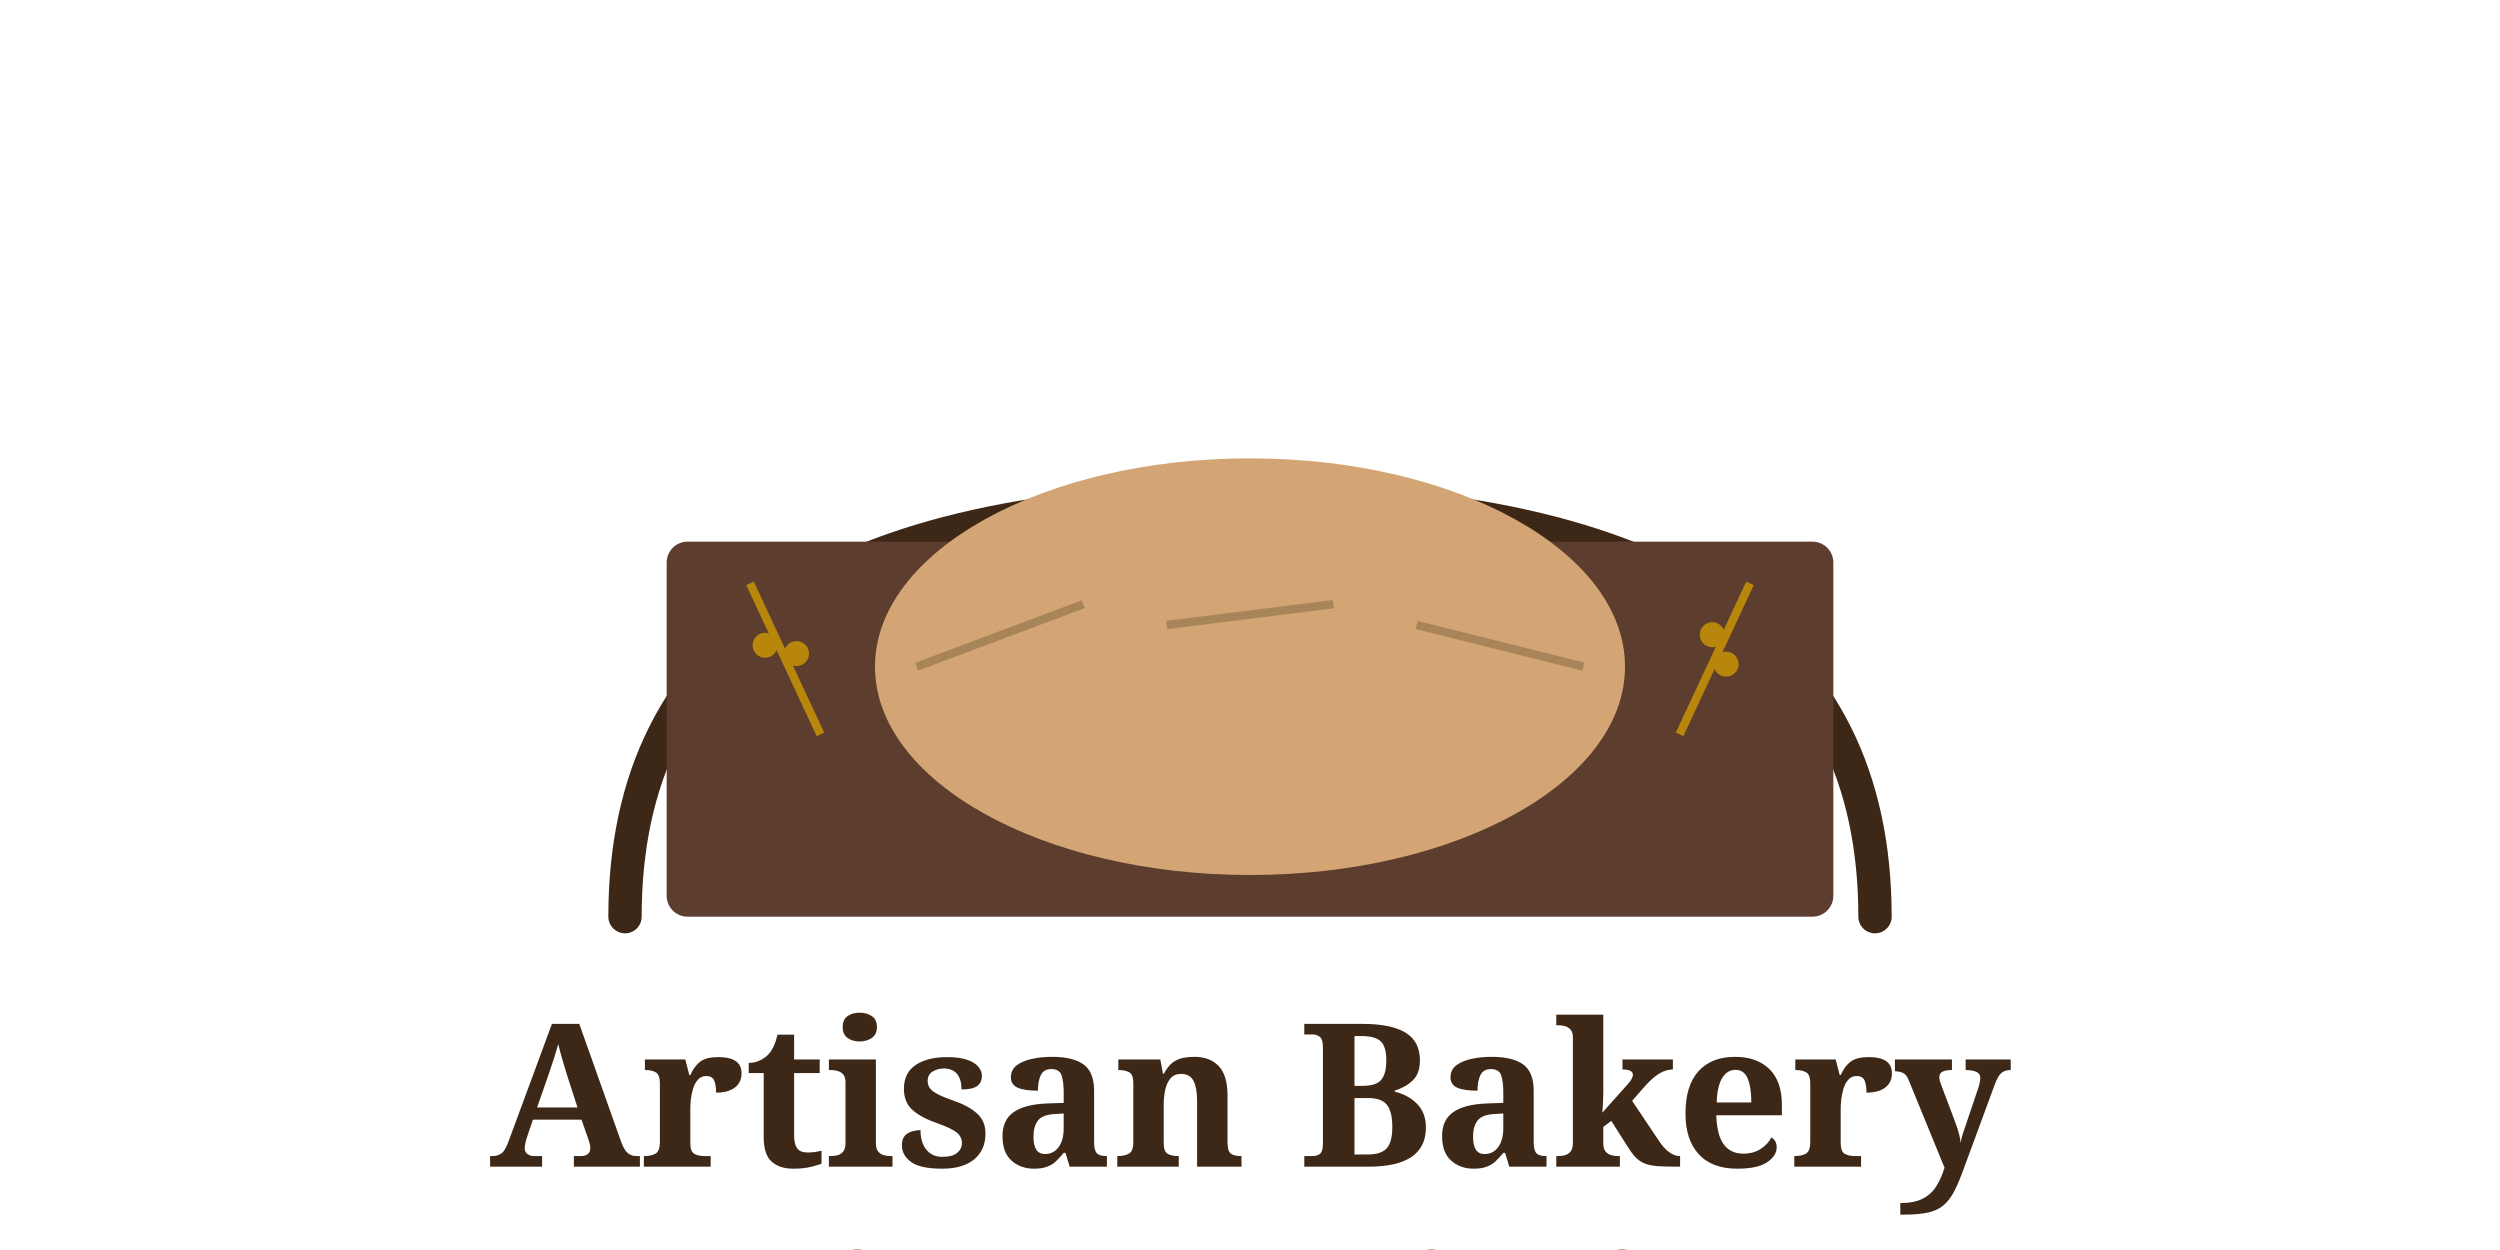
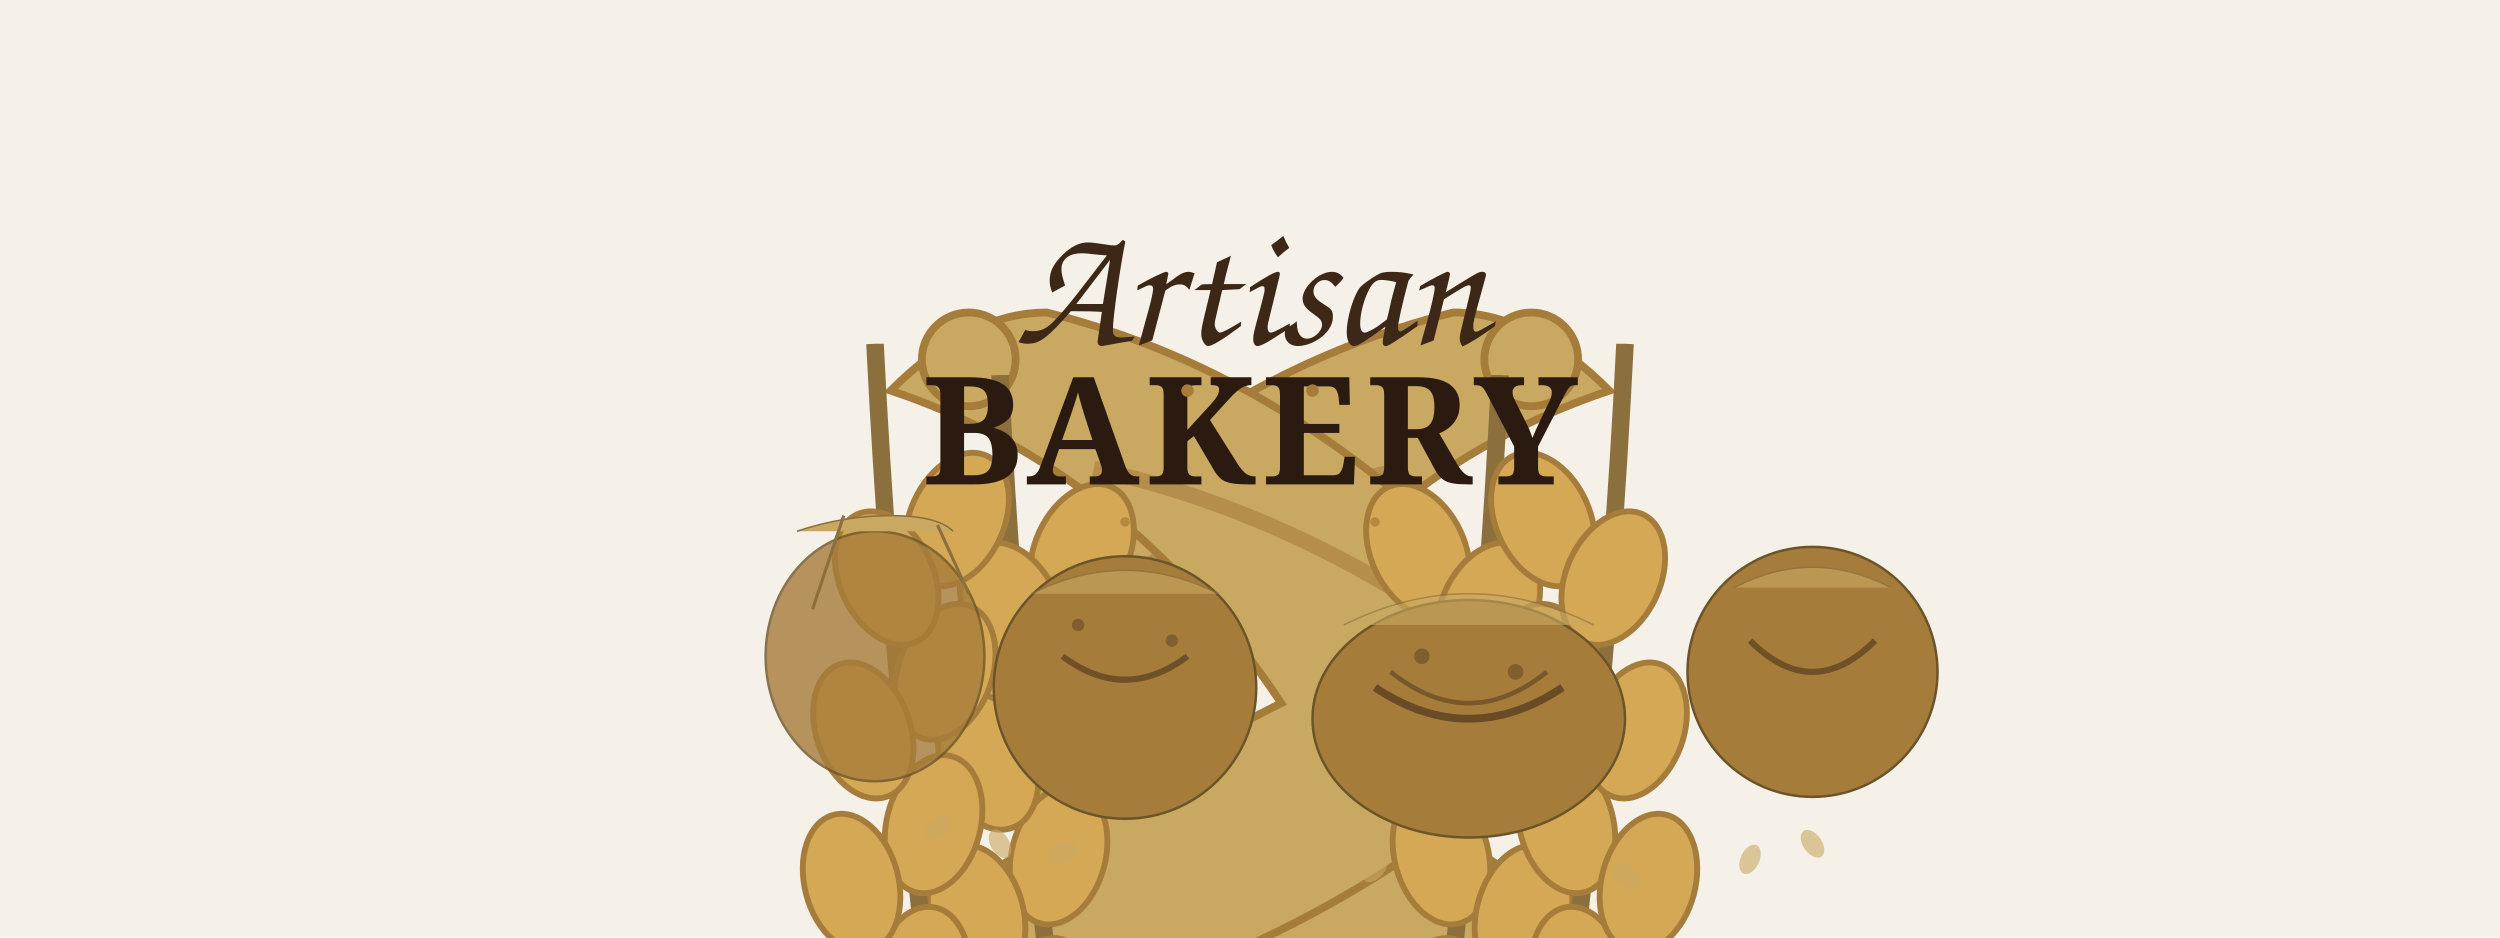
- <svg xmlns="http://www.w3.org/2000/svg" viewBox="0 0 600 300">
-   <path d="M 150 220 Q 150 120 300 120 Q 450 120 450 220" fill="none" stroke="#3d2817" stroke-width="8" stroke-linecap="round" />
-   <rect x="160" y="130" width="280" height="90" fill="#5c3d2e" rx="5" />
-   <ellipse cx="300" cy="160" rx="90" ry="50" fill="#d4a574" />
-   <line x1="220" y1="160" x2="260" y2="145" stroke="#8b6f47" stroke-width="2" opacity="0.6" />
-   <line x1="280" y1="150" x2="320" y2="145" stroke="#8b6f47" stroke-width="2" opacity="0.6" />
-   <line x1="340" y1="150" x2="380" y2="160" stroke="#8b6f47" stroke-width="2" opacity="0.6" />
-   <g transform="translate(180, 140) rotate(-25)">
-     <line x1="0" y1="0" x2="0" y2="40" stroke="#b8860b" stroke-width="2" />
-     <circle cx="-3" cy="15" r="3" fill="#b8860b" />
-     <circle cx="3" cy="20" r="3" fill="#b8860b" />
+ <svg xmlns="http://www.w3.org/2000/svg" viewBox="0 0 800 300">
+   <defs>
+     <style>
+       .cream-bg { fill: #f5f1e8; }
+       .ornate { fill: #c9a961; stroke: #a67c3a; stroke-width: 0.5; }
+       .text-artisan { font-family: 'Brush Script MT', 'Lucida Handwriting', cursive; font-size: 56px; fill: #3d2817; font-style: italic; font-weight: 300; }
+       .text-bakery { font-family: 'Georgia', serif; font-size: 48px; fill: #2b1a0f; font-weight: bold; letter-spacing: 2px; }
+       .wheat { fill: #d4a855; stroke: #a67c3a; stroke-width: 0.5; }
+       .bread { fill: #a67c3a; stroke: #6b5428; stroke-width: 0.8; }
+       .bread-light { fill: #c9a961; stroke: #8b6f3d; stroke-width: 0.5; }
+       .shadow { fill: #3d2817; opacity: 0.15; }
+     </style>
+     <symbol id="flourish-left" viewBox="0 0 80 60">
+       <path d="M 10 30 Q 25 10, 45 5 Q 50 5, 55 10 Q 40 15, 30 30 Q 40 35, 55 45 Q 50 50, 45 50 Q 25 45, 10 30 Z" class="ornate" />
+       <path d="M 15 28 Q 28 18, 42 15" stroke="#a67c3a" stroke-width="1" fill="none" opacity="0.6" />
+       <circle cx="50" cy="8" r="3" class="ornate" />
+     </symbol>
+     <symbol id="wheat-stalk" viewBox="0 0 30 80">
+       <path d="M 15 0 Q 14 20, 12 40 Q 10 60, 8 80" stroke="#8b6f3d" stroke-width="1.5" fill="none" />
+       <g class="wheat">
+         <ellipse cx="8" cy="15" rx="4" ry="6" transform="rotate(-25 8 15)" />
+         <ellipse cx="9" cy="28" rx="4" ry="6" transform="rotate(-20 9 28)" />
+         <ellipse cx="10" cy="41" rx="4" ry="6" transform="rotate(-15 10 41)" />
+         <ellipse cx="11" cy="54" rx="4" ry="6" transform="rotate(-10 11 54)" />
+         <ellipse cx="12" cy="67" rx="4" ry="6" transform="rotate(-5 12 67)" />
+         <ellipse cx="14" cy="20" rx="4" ry="6" transform="rotate(25 14 20)" />
+         <ellipse cx="16" cy="33" rx="4" ry="6" transform="rotate(20 16 33)" />
+         <ellipse cx="17" cy="46" rx="4" ry="6" transform="rotate(15 17 46)" />
+         <ellipse cx="18" cy="59" rx="4" ry="6" transform="rotate(10 18 59)" />
+         <ellipse cx="19" cy="72" rx="4" ry="6" transform="rotate(5 19 72)" />
+       </g>
+     </symbol>
+   </defs>
+   <rect width="800" height="300" class="cream-bg" />
+   <g transform="translate(40, 75)">
+     <use href="#flourish-left" />
  </g>
-   <g transform="translate(420, 140) rotate(25)">
-     <line x1="0" y1="0" x2="0" y2="40" stroke="#b8860b" stroke-width="2" />
-     <circle cx="-3" cy="15" r="3" fill="#b8860b" />
-     <circle cx="3" cy="20" r="3" fill="#b8860b" />
+   <g transform="translate(760, 75) scale(-1, 1)">
+     <use href="#flourish-left" />
  </g>
-   <text x="300" y="280" font-family="serif" font-size="48" font-weight="bold" text-anchor="middle" fill="#3d2817">
-     Artisan Bakery
-   </text>
-   <text x="300" y="310" font-family="serif" font-size="14" text-anchor="middle" fill="#8b6f47" letter-spacing="3">
-     HANDCRAFTED · FRESH · ONLINE
-   </text>
+   <g transform="translate(80, 120)">
+     <use href="#wheat-stalk" />
+   </g>
+   <g transform="translate(120, 110)">
+     <use href="#wheat-stalk" />
+   </g>
+   <g transform="translate(720, 120) scale(-1, 1)">
+     <use href="#wheat-stalk" />
+   </g>
+   <g transform="translate(680, 110) scale(-1, 1)">
+     <use href="#wheat-stalk" />
+   </g>
+   <ellipse cx="280" cy="210" rx="35" ry="40" class="bread" opacity="0.8" />
+   <path d="M 255 170 Q 270 165, 285 165 Q 300 165, 305 170" class="bread-light" />
+   <line x1="270" y1="165" x2="260" y2="195" stroke="#8b6f3d" stroke-width="1" />
+   <line x1="300" y1="168" x2="310" y2="190" stroke="#8b6f3d" stroke-width="1" />
+   <circle cx="360" cy="220" r="42" class="bread" />
+   <path d="M 330 190 Q 360 175, 390 190" class="bread-light" opacity="0.6" />
+   <path d="M 340 210 Q 360 225, 380 210" stroke="#5a3f1f" stroke-width="2" fill="none" opacity="0.7" />
+   <circle cx="345" cy="200" r="2" fill="#5a3f1f" opacity="0.5" />
+   <circle cx="375" cy="205" r="2" fill="#5a3f1f" opacity="0.5" />
+   <ellipse cx="470" cy="230" rx="50" ry="38" class="bread" />
+   <path d="M 430 200 Q 470 180, 510 200" class="bread-light" opacity="0.6" />
+   <path d="M 440 220 Q 470 240, 500 220" stroke="#5a3f1f" stroke-width="2.5" fill="none" opacity="0.8" />
+   <path d="M 445 215 Q 470 235, 495 215" stroke="#5a3f1f" stroke-width="1.5" fill="none" opacity="0.6" />
+   <circle cx="455" cy="210" r="2.5" fill="#5a3f1f" opacity="0.5" />
+   <circle cx="485" cy="215" r="2.5" fill="#5a3f1f" opacity="0.5" />
+   <circle cx="580" cy="215" r="40" class="bread" />
+   <path d="M 555 188 Q 580 175, 605 188" class="bread-light" opacity="0.6" />
+   <path d="M 560 205 Q 580 225, 600 205" stroke="#5a3f1f" stroke-width="2" fill="none" opacity="0.7" />
+   <g fill="#c9a961" opacity="0.6">
+     <ellipse cx="300" cy="265" rx="3" ry="5" transform="rotate(45 300 265)" />
+     <ellipse cx="320" cy="270" rx="3" ry="5" transform="rotate(-30 320 270)" />
+     <ellipse cx="340" cy="273" rx="3" ry="5" transform="rotate(60 340 273)" />
+     <ellipse cx="360" cy="275" rx="3" ry="5" transform="rotate(-20 360 275)" />
+     <ellipse cx="440" cy="278" rx="3" ry="5" transform="rotate(40 440 278)" />
+     <ellipse cx="520" cy="280" rx="3" ry="5" transform="rotate(-50 520 280)" />
+     <ellipse cx="560" cy="275" rx="3" ry="5" transform="rotate(25 560 275)" />
+     <ellipse cx="580" cy="270" rx="3" ry="5" transform="rotate(-35 580 270)" />
+   </g>
+   <text x="400" y="110" class="text-artisan" text-anchor="middle">Artisan</text>
+   <text x="400" y="155" class="text-bakery" text-anchor="middle">BAKERY</text>
+   <circle cx="380" cy="125" r="2" fill="#a67c3a" />
+   <circle cx="420" cy="125" r="2" fill="#a67c3a" />
+   <circle cx="360" cy="167" r="1.5" fill="#a67c3a" opacity="0.7" />
+   <circle cx="440" cy="167" r="1.5" fill="#a67c3a" opacity="0.7" />
</svg>
